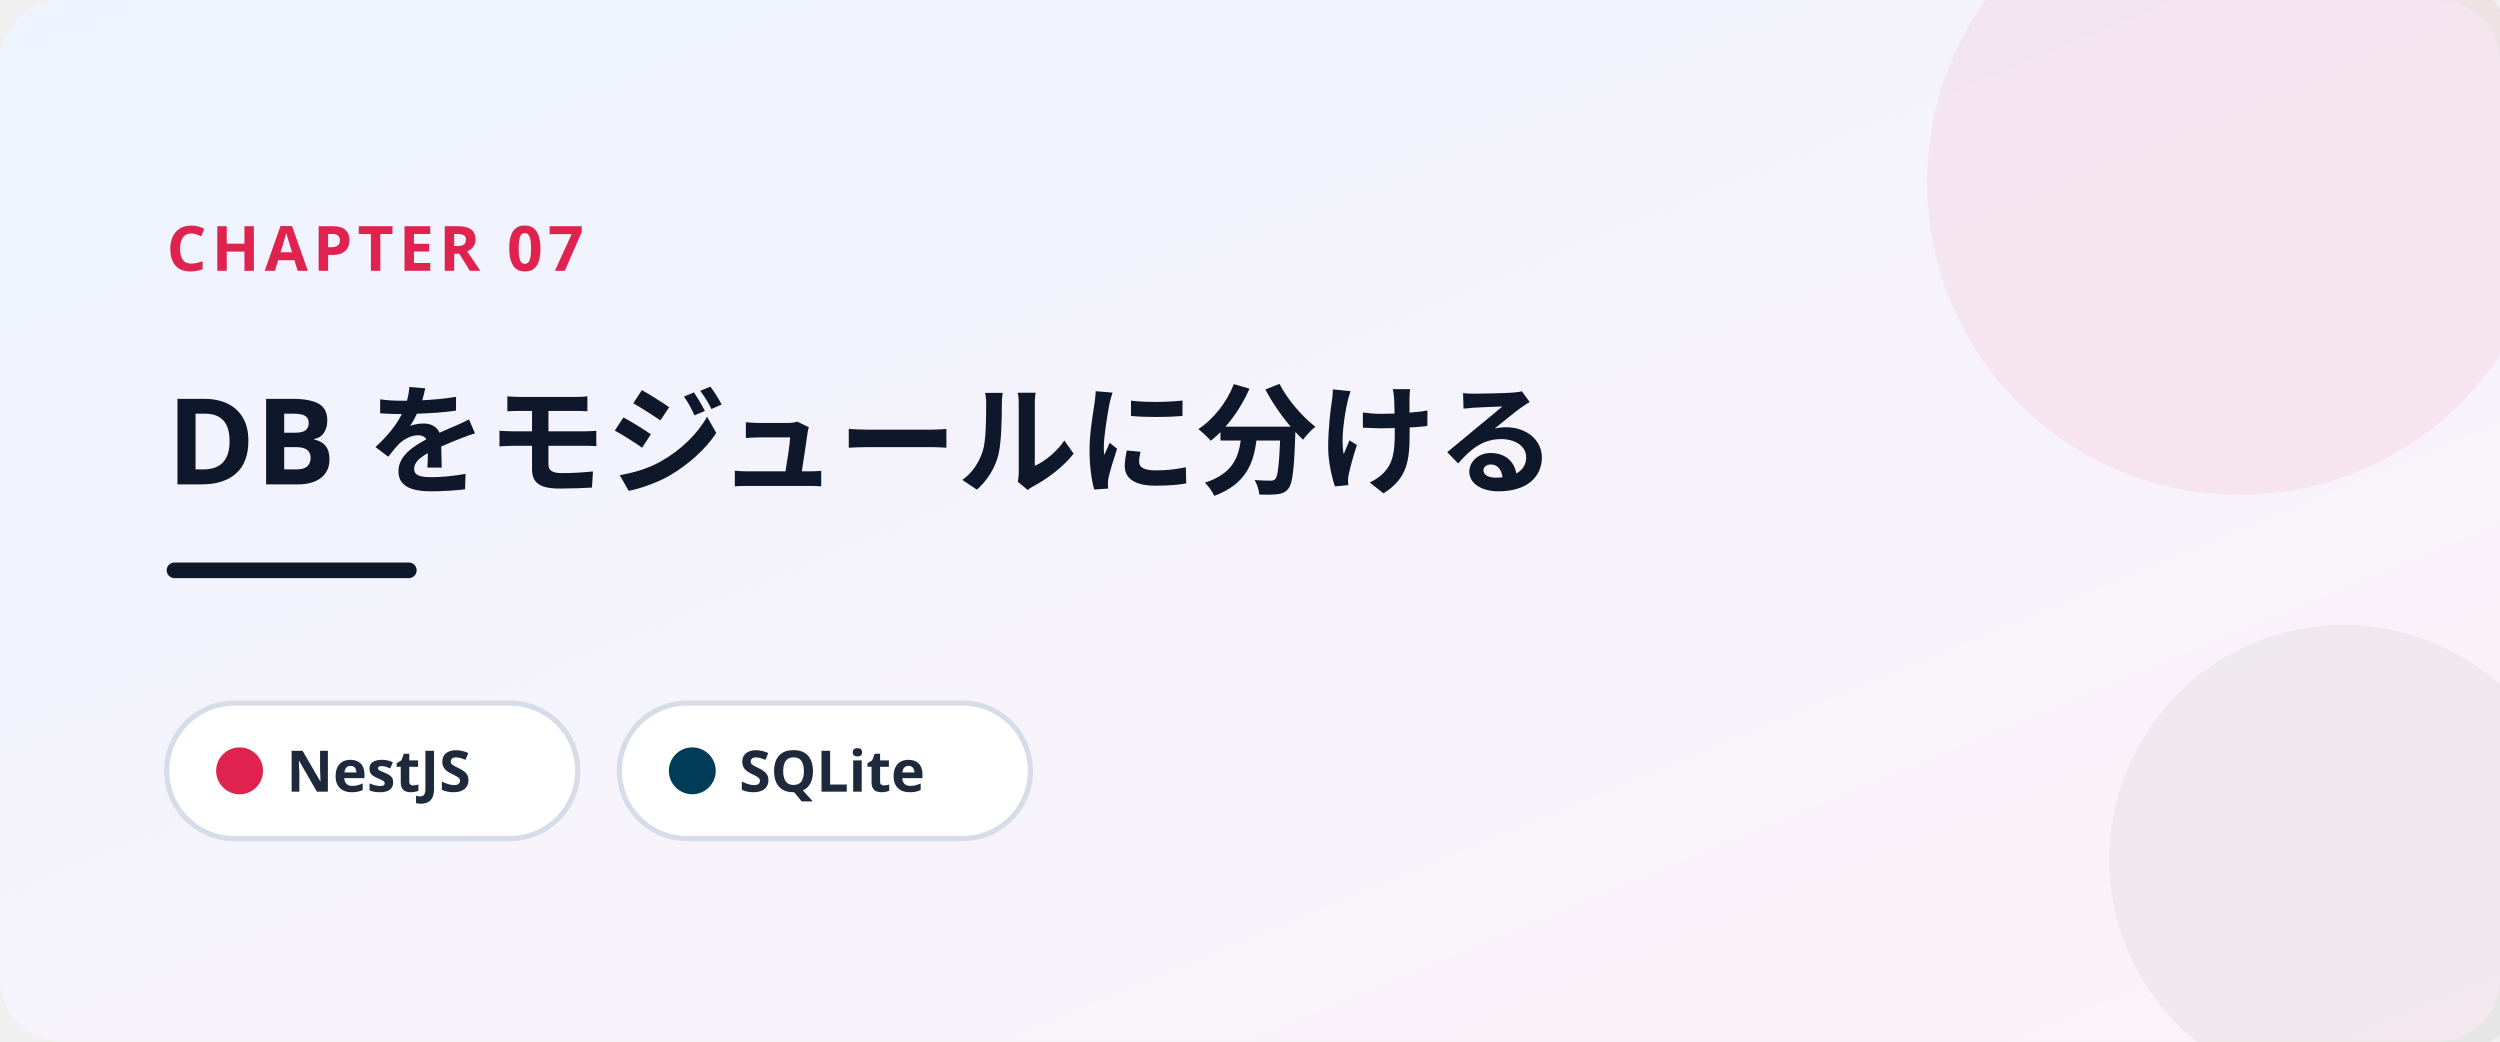
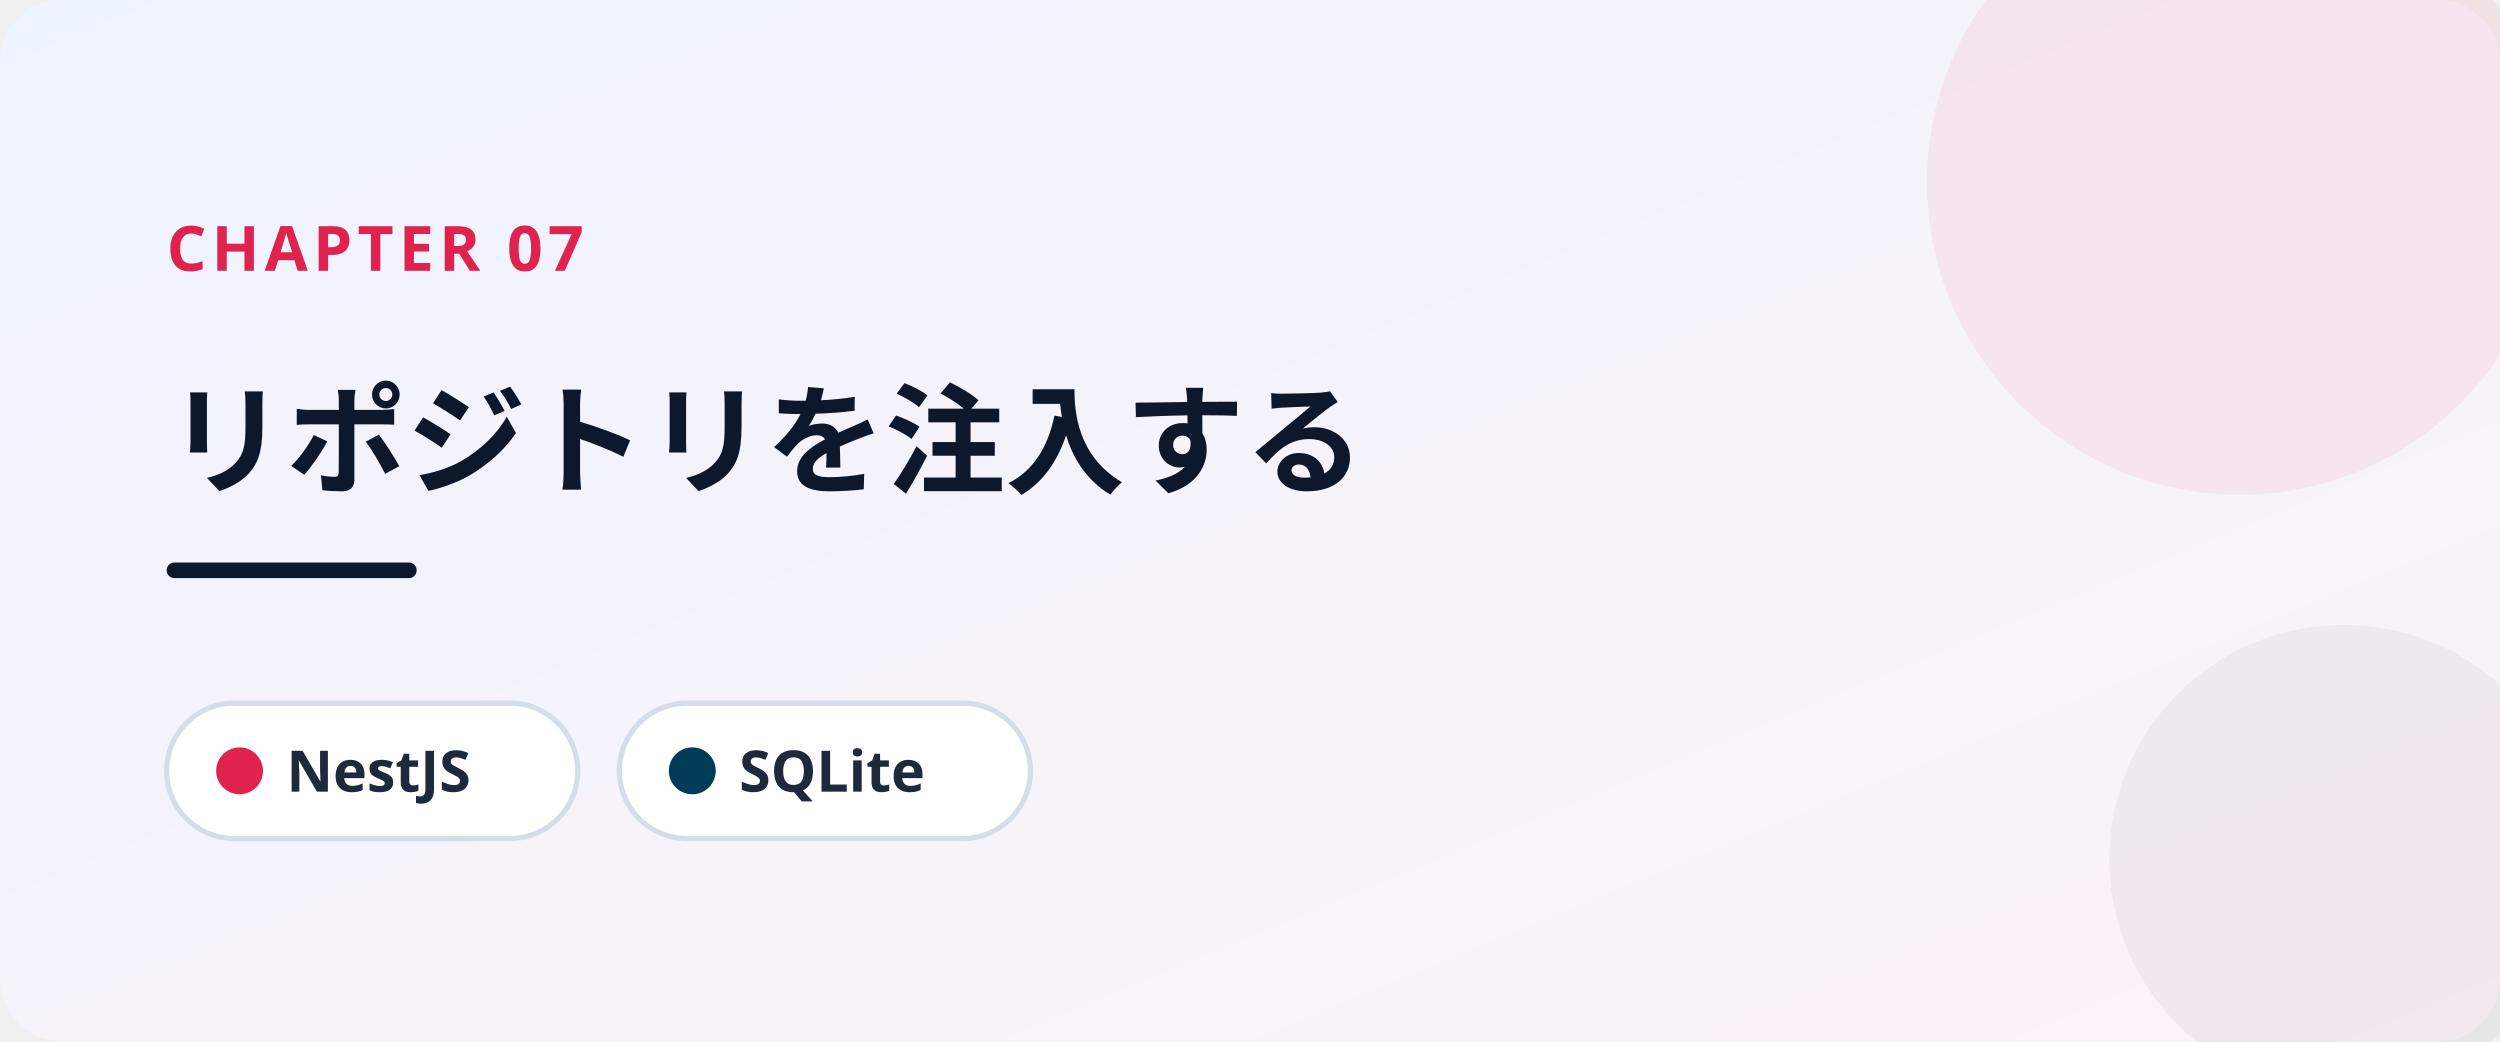
- <svg xmlns="http://www.w3.org/2000/svg" viewBox="0 0 960 400" width="960" height="400" role="img" aria-label="07 章: DB をモジュールに分ける">
+ <svg xmlns="http://www.w3.org/2000/svg" viewBox="0 0 960 400" width="960" height="400" role="img" aria-label="07 章: リポジトリを注入する">
  <defs>
    <linearGradient id="bg" x1="0" y1="0" x2="1" y2="1">
      <stop offset="0" stop-color="#eef4ff" />
      <stop offset="1" stop-color="#fdf2f8" />
    </linearGradient>
  </defs>
  <rect width="960" height="400" rx="24" fill="url(#bg)" />
  <circle cx="860" cy="70" r="120" fill="#e0234e" opacity="0.07" />
  <circle cx="900" cy="330" r="90" fill="#111111" opacity="0.05" />
  <text x="64" y="104" font-size="24" font-weight="700" fill="#e0234e" font-family="'Hiragino Sans','Noto Sans JP','Yu Gothic UI',system-ui,sans-serif" letter-spacing="2">CHAPTER 07</text>
-   <text x="64" y="186" font-size="46" font-weight="800" fill="#0f172a" font-family="'Hiragino Sans','Noto Sans JP','Yu Gothic UI',system-ui,sans-serif">DB をモジュールに分ける</text>
+   <text x="64" y="186" font-size="46" font-weight="800" fill="#0f172a" font-family="'Hiragino Sans','Noto Sans JP','Yu Gothic UI',system-ui,sans-serif">リポジトリを注入する</text>
  <rect x="64" y="216" width="96" height="6" rx="3" fill="#0f172a" />
  <g transform="translate(64 270)">
    <rect width="157.84" height="52" rx="26" fill="#ffffff" stroke="#d6dde8" stroke-width="2" />
    <circle cx="28" cy="26" r="9" fill="#E0234E" />
    <text x="46" y="34" font-size="22" font-weight="600" fill="#1e293b" font-family="'Hiragino Sans','Noto Sans JP','Yu Gothic UI',system-ui,sans-serif">NestJS</text>
  </g>
  <g transform="translate(237.84 270)">
    <rect width="157.84" height="52" rx="26" fill="#ffffff" stroke="#d6dde8" stroke-width="2" />
    <circle cx="28" cy="26" r="9" fill="#003B57" />
    <text x="46" y="34" font-size="22" font-weight="600" fill="#1e293b" font-family="'Hiragino Sans','Noto Sans JP','Yu Gothic UI',system-ui,sans-serif">SQLite</text>
  </g>
</svg>
